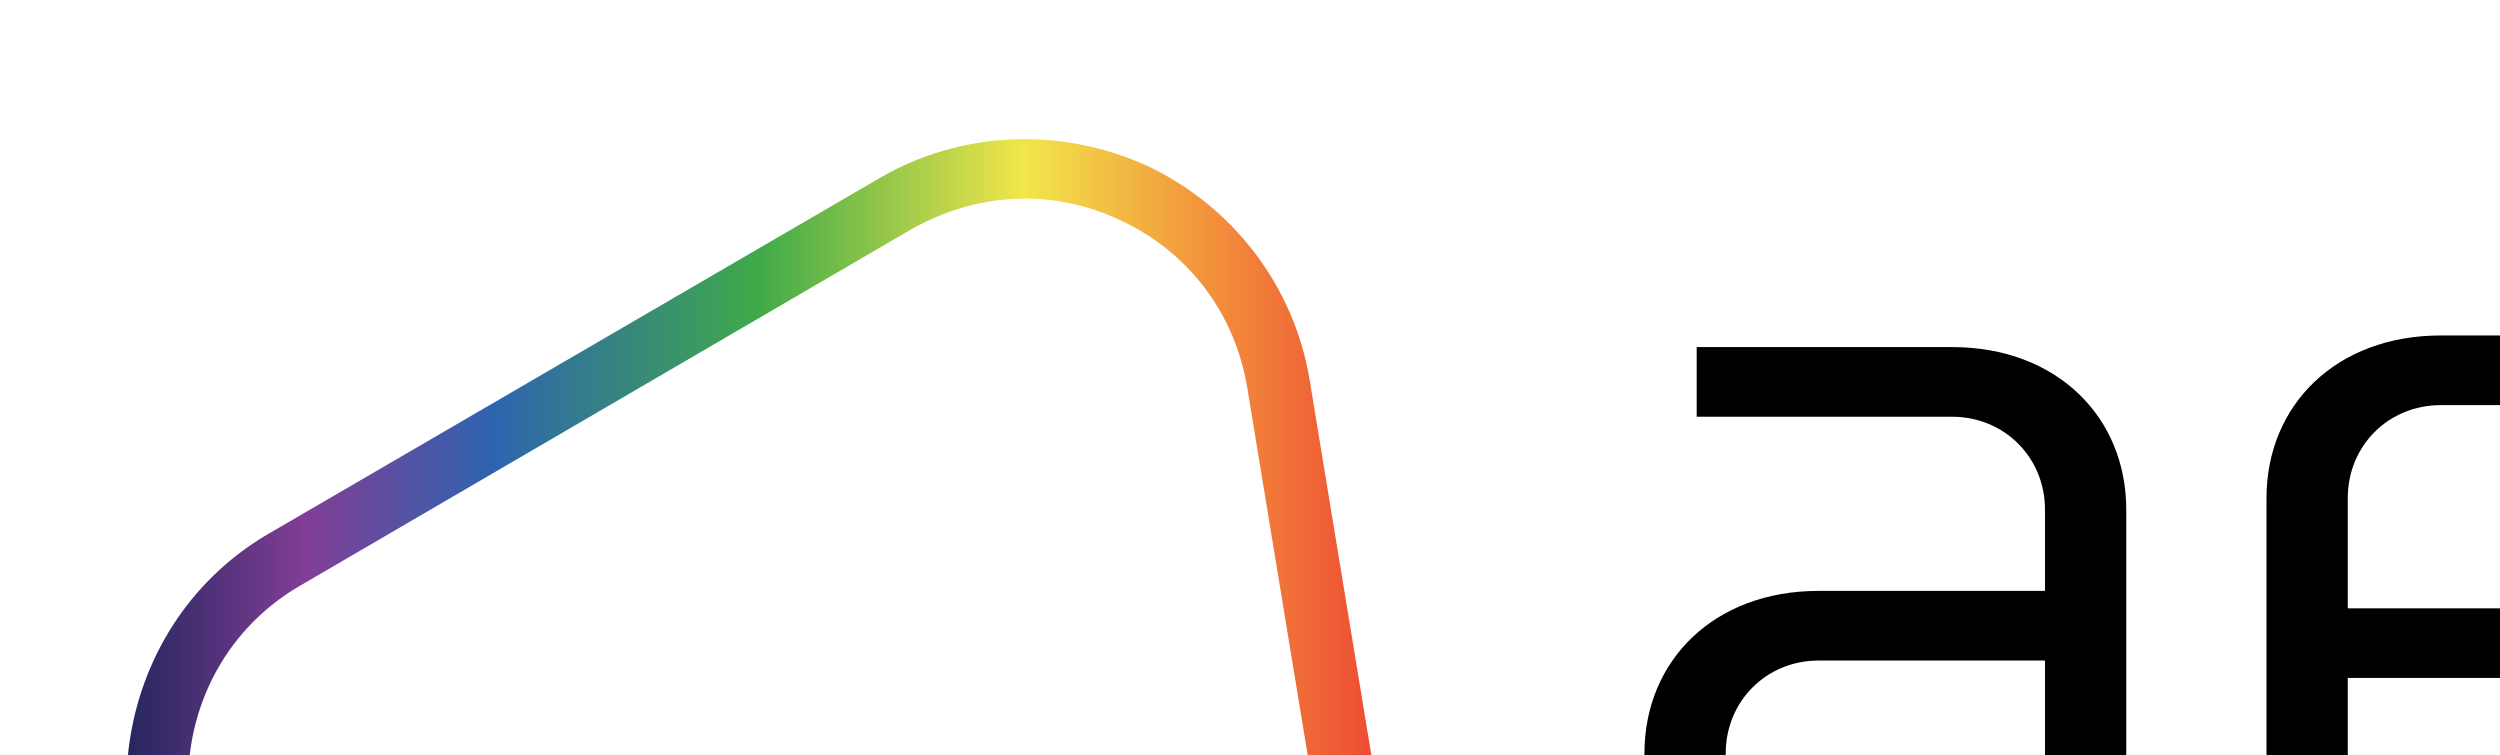
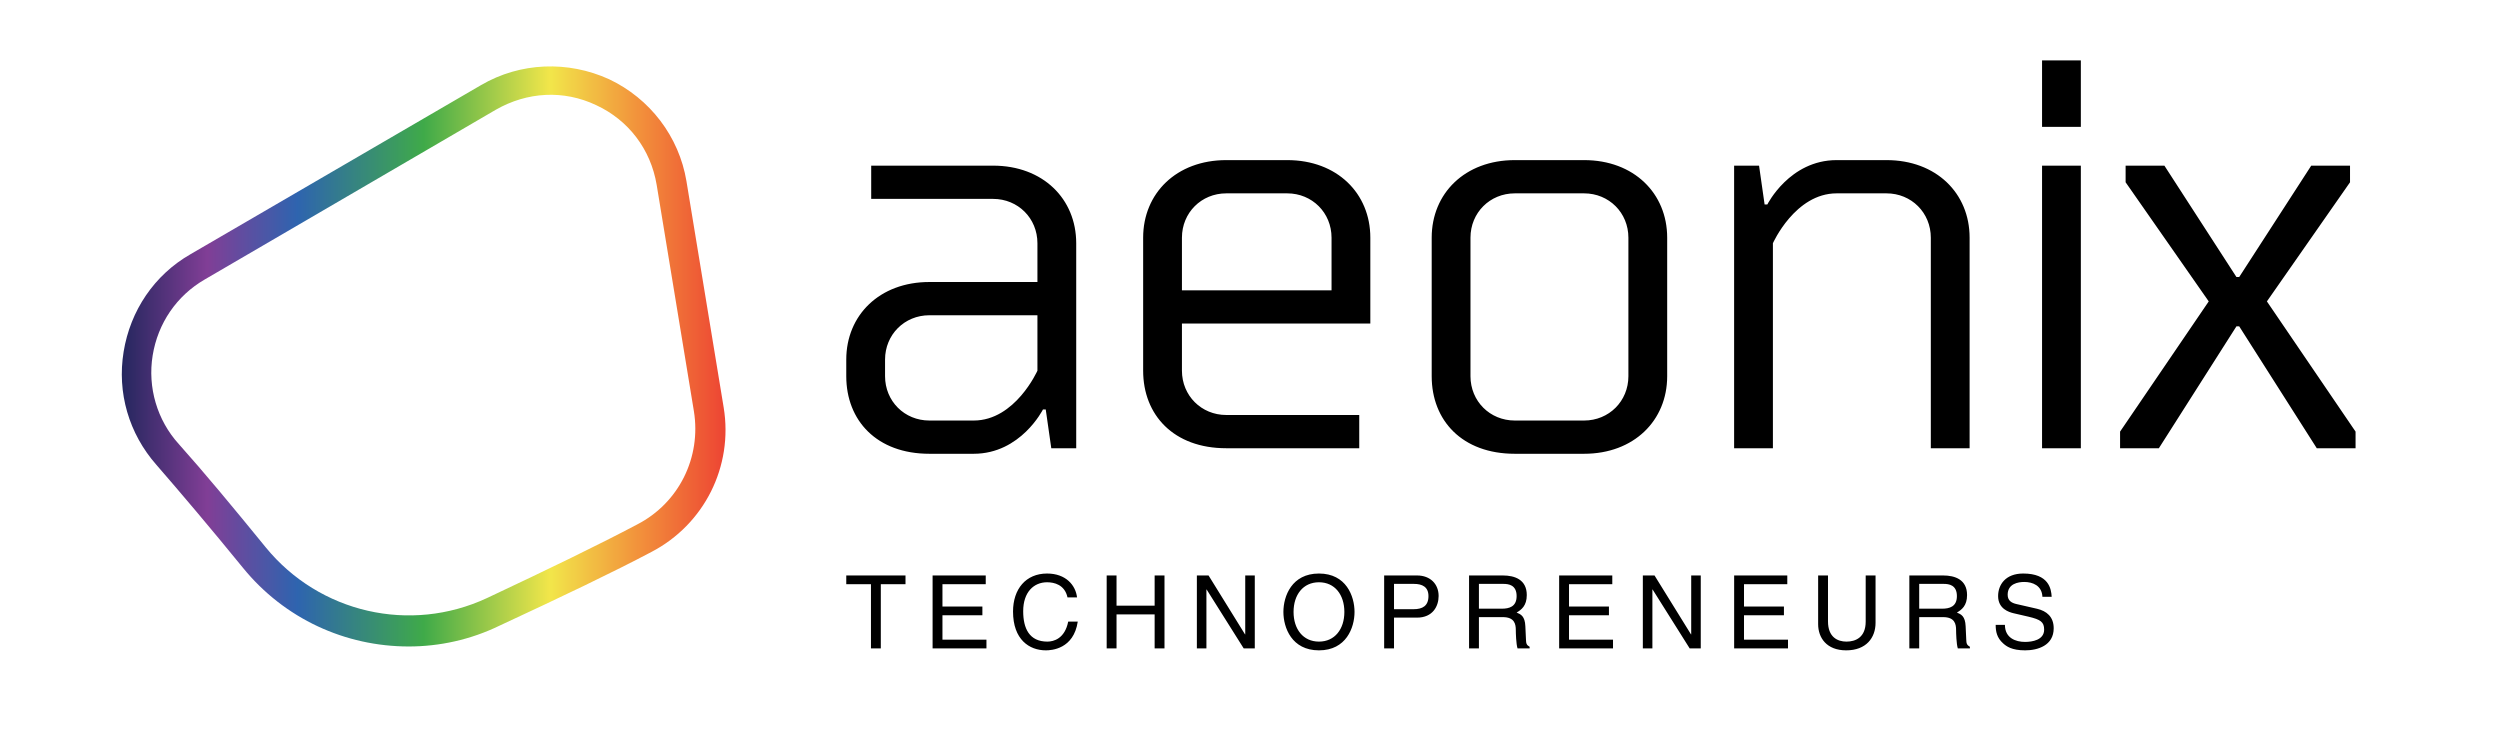
- <svg xmlns="http://www.w3.org/2000/svg" version="1.1" width="3162.162" height="954.521" viewBox="0 0 3162.162 954.521">
+ <svg xmlns="http://www.w3.org/2000/svg" version="1.1" width="3162.162" height="954.521" viewBox="0 0 6300 2000">
  <g transform="scale(16, 16) translate(10, 10)">
    <defs id="SvgjsDefs1096">
      <linearGradient id="SvgjsLinearGradient1103">
        <stop id="SvgjsStop1104" stop-color="#26275f" offset="0" />
        <stop id="SvgjsStop1105" stop-color="#813e96" offset="0.14" />
        <stop id="SvgjsStop1106" stop-color="#2e64af" offset="0.29" />
        <stop id="SvgjsStop1107" stop-color="#3faa49" offset="0.5" />
        <stop id="SvgjsStop1108" stop-color="#f2e64a" offset="0.71" />
        <stop id="SvgjsStop1109" stop-color="#f2903b" offset="0.86" />
        <stop id="SvgjsStop1110" stop-color="#ed4533" offset="1" />
      </linearGradient>
    </defs>
    <g id="SvgjsG1097" featureKey="nRdZyp-0" transform="matrix(1.233149,0,0,1.233149,-12.0289,-11.55746)" fill="url(#SvgjsLinearGradient1103)">
      <path d="M48.3,88.1c-8.5,0-16.7-3.7-22.3-10.6c-4.4-5.4-8.3-10-11.6-13.8c-3.7-4.2-5.3-9.7-4.4-15.2c0.9-5.5,4.1-10.3,9-13.1h0  l39-22.7c5.3-3.1,11.7-3.3,17.2-0.8c5.5,2.6,9.4,7.7,10.4,13.7l5,30.4c1.3,7.9-2.6,15.7-9.7,19.4c-5.1,2.7-12,6-20.4,9.9  C56.6,87.2,52.4,88.1,48.3,88.1z M20.9,38.8c-3.8,2.2-6.3,5.9-7,10.2c-0.7,4.3,0.6,8.7,3.5,11.9c3.4,3.8,7.3,8.5,11.7,13.9  c7.2,8.8,19.4,11.6,29.7,6.8c8.3-3.9,15.1-7.2,20.2-9.9c5.6-2.9,8.6-9,7.6-15.2l-5-30.4c-0.8-4.8-3.8-8.7-8.1-10.7  c-4.4-2.1-9.3-1.8-13.5,0.6L20.9,38.8L20.9,38.8z" />
    </g>
    <g id="SvgjsG1098" featureKey="Q4qmbg-0" transform="matrix(4.589042,0,0,4.589042,116.7877,-27.53425)" fill="#000000">
      <path d="M9 20 l-0.9 0 l-0.2 -1.4 l-0.1 0 s-0.8 1.6 -2.5 1.6 l-1.6 0 c-1.9 0 -3 -1.2 -3 -2.8 l0 -0.6 c0 -1.6 1.2 -2.8 3 -2.8 l3.9 0 l0 -1.4 c0 -0.9 -0.7 -1.6 -1.6 -1.6 l-4.4 0 l0 -1.2 l4.4 0 c1.8 0 3 1.2 3 2.8 l0 7.4 z M3.7 19 l1.6 0 c1.5 0 2.3 -1.8 2.3 -1.8 l0 -2 l-3.9 0 c-0.9 0 -1.6 0.7 -1.6 1.6 l0 0.6 c0 0.9 0.7 1.6 1.6 1.6 z M19.216 20 l-4.8 0 c-1.9 0 -3 -1.2 -3 -2.8 l0 -4.8 c0 -1.6 1.2 -2.8 3 -2.8 l2.2 0 c1.8 0 3 1.2 3 2.8 l0 3.1 l-6.8 0 l0 1.7 c0 0.9 0.7 1.6 1.6 1.6 l4.8 0 l0 1.2 z M12.816 12.4 l0 1.9 l5.4 0 l0 -1.9 c0 -0.9 -0.7 -1.6 -1.6 -1.6 l-2.2 0 c-0.9 0 -1.6 0.7 -1.6 1.6 z M23.231 12.4 l0 5 c0 0.9 0.7 1.6 1.6 1.6 l2.5 0 c0.9 0 1.6 -0.7 1.6 -1.6 l0 -5 c0 -0.9 -0.7 -1.6 -1.6 -1.6 l-2.5 0 c-0.9 0 -1.6 0.7 -1.6 1.6 z M21.831 17.4 l0 -5 c0 -1.6 1.2 -2.8 3 -2.8 l2.5 0 c1.8 0 3 1.2 3 2.8 l0 5 c0 1.6 -1.2 2.8 -3 2.8 l-2.5 0 c-1.9 0 -3 -1.2 -3 -2.8 z M41.247 20 l-1.4 0 l0 -7.6 c0 -0.9 -0.7 -1.6 -1.6 -1.6 l-1.8 0 c-1.5 0 -2.3 1.8 -2.3 1.8 l0 7.4 l-1.4 0 l0 -10.2 l0.9 0 l0.2 1.4 l0.1 0 s0.8 -1.6 2.5 -1.6 l1.8 0 c1.8 0 3 1.2 3 2.8 l0 7.6 z M45.262 9.8 l0 10.2 l-1.4 0 l0 -10.2 l1.4 0 z M45.262 6 l0 2.4 l-1.4 0 l0 -2.4 l1.4 0 z M53.778 20 l-2.8 -4.4 l-0.1 0 l-2.8 4.4 l-1.4 0 l0 -0.6 l3.2 -4.7 l-3 -4.3 l0 -0.6 l1.4 0 l2.6 4.02 l0.1 0 l2.6 -4.02 l1.4 0 l0 0.6 l-3 4.3 l3.2 4.7 l0 0.6 l-1.4 0 z" />
    </g>
    <g id="SvgjsG1099" featureKey="sloganFeature-0" transform="matrix(0.8415525,0,0,0.8415525,119.7644,80.57343)" fill="#000000">
      <path d="M0.28 7.36 l0 -1.72 l11.66 0 l0 1.72 l-4.86 0 l0 12.64 l-1.94 0 l0 -12.64 l-4.86 0 z M27.872 18.28 l0 1.72 l-10.6 0 l0 -14.36 l10.46 0 l0 1.72 l-8.52 0 l0 4.4 l7.86 0 l0 1.72 l-7.86 0 l0 4.8 l8.66 0 z M45.704 9.96 l-1.88 0 c-0.54 -2.52 -2.64 -2.98 -4.02 -2.98 c-2.6 0 -4.7 1.92 -4.7 5.7 c0 3.38 1.2 5.98 4.76 5.98 c1.26 0 3.44 -0.6 4.1 -3.94 l1.88 0 c-0.8 5.42 -5.2 5.66 -6.28 5.66 c-3.26 0 -6.46 -2.12 -6.46 -7.64 c0 -4.42 2.52 -7.48 6.7 -7.48 c3.7 0 5.62 2.3 5.9 4.7 z M60.976 11.58 l0 -5.94 l1.94 0 l0 14.36 l-1.94 0 l0 -6.7 l-7.5 0 l0 6.7 l-1.94 0 l0 -14.36 l1.94 0 l0 5.94 l7.5 0 z M78.808 17.24 l0 -11.6 l1.88 0 l0 14.36 l-2.18 0 l-7.3 -11.6 l-0.04 0 l0 11.6 l-1.88 0 l0 -14.36 l2.3 0 l7.18 11.6 l0.04 0 z M98.32 12.82 c0 -3.38 -1.88 -5.84 -5 -5.84 s-5 2.46 -5 5.84 s1.88 5.84 5 5.84 s5 -2.46 5 -5.84 z M100.32 12.82 c0 3.1 -1.64 7.56 -7 7.56 s-7 -4.46 -7 -7.56 s1.64 -7.56 7 -7.56 s7 4.46 7 7.56 z M108.092 7.3 l0 4.98 l3.86 0 c1.74 0 2.92 -0.64 2.92 -2.58 c0 -1.82 -1.24 -2.4 -2.84 -2.4 l-3.94 0 z M108.092 13.94 l0 6.06 l-1.94 0 l0 -14.36 l6.46 0 c2.66 0 4.26 1.72 4.26 4.04 c0 2 -1.14 4.26 -4.26 4.26 l-4.52 0 z M124.804 13.84 l0 6.16 l-1.94 0 l0 -14.36 l6.64 0 c2.36 0 4.72 0.82 4.72 3.86 c0 2.12 -1.08 2.9 -2 3.44 c0.82 0.34 1.64 0.7 1.72 2.7 l0.12 2.6 c0.02 0.8 0.12 1.1 0.72 1.44 l0 0.32 l-2.38 0 c-0.28 -0.88 -0.34 -3.06 -0.34 -3.6 c0 -1.18 -0.24 -2.56 -2.56 -2.56 l-4.7 0 z M124.804 7.3 l0 4.88 l4.5 0 c1.42 0 2.92 -0.36 2.92 -2.48 c0 -2.22 -1.62 -2.4 -2.58 -2.4 l-4.84 0 z M151.196 18.28 l0 1.72 l-10.6 0 l0 -14.36 l10.46 0 l0 1.72 l-8.52 0 l0 4.4 l7.86 0 l0 1.72 l-7.86 0 l0 4.8 l8.66 0 z M166.588 17.24 l0 -11.6 l1.88 0 l0 14.36 l-2.18 0 l-7.3 -11.6 l-0.04 0 l0 11.6 l-1.88 0 l0 -14.36 l2.3 0 l7.18 11.6 l0.04 0 z M185.64 18.28 l0 1.72 l-10.6 0 l0 -14.36 l10.46 0 l0 1.72 l-8.52 0 l0 4.4 l7.86 0 l0 1.72 l-7.86 0 l0 4.8 l8.66 0 z M200.932 5.64 l1.94 0 l0 9.32 c0 2.94 -1.84 5.42 -5.78 5.42 c-3.86 0 -5.52 -2.48 -5.52 -5.16 l0 -9.58 l1.94 0 l0 9.04 c0 3.12 1.9 3.98 3.64 3.98 c1.78 0 3.78 -0.82 3.78 -3.94 l0 -9.08 z M211.464 13.84 l0 6.16 l-1.94 0 l0 -14.36 l6.64 0 c2.36 0 4.72 0.82 4.72 3.86 c0 2.12 -1.08 2.9 -2 3.44 c0.82 0.34 1.64 0.7 1.72 2.7 l0.12 2.6 c0.02 0.8 0.12 1.1 0.72 1.44 l0 0.32 l-2.38 0 c-0.28 -0.88 -0.34 -3.06 -0.34 -3.6 c0 -1.18 -0.24 -2.56 -2.56 -2.56 l-4.7 0 z M211.464 7.3 l0 4.88 l4.5 0 c1.42 0 2.92 -0.36 2.92 -2.48 c0 -2.22 -1.62 -2.4 -2.58 -2.4 l-4.84 0 z M237.536 9.84 l-1.82 0 c-0.1 -2.22 -1.94 -2.92 -3.56 -2.92 c-1.22 0 -3.28 0.34 -3.28 2.52 c0 1.22 0.86 1.62 1.7 1.82 l4.1 0.94 c1.86 0.44 3.26 1.56 3.26 3.84 c0 3.4 -3.16 4.34 -5.62 4.34 c-2.66 0 -3.7 -0.8 -4.34 -1.38 c-1.22 -1.1 -1.46 -2.3 -1.46 -3.64 l1.82 0 c0 2.6 2.12 3.36 3.96 3.36 c1.4 0 3.76 -0.36 3.76 -2.42 c0 -1.5 -0.7 -1.98 -3.06 -2.54 l-2.94 -0.68 c-0.94 -0.22 -3.06 -0.88 -3.06 -3.38 c0 -2.24 1.46 -4.44 4.94 -4.44 c5.02 0 5.52 3 5.6 4.58 z" />
    </g>
  </g>
</svg>
